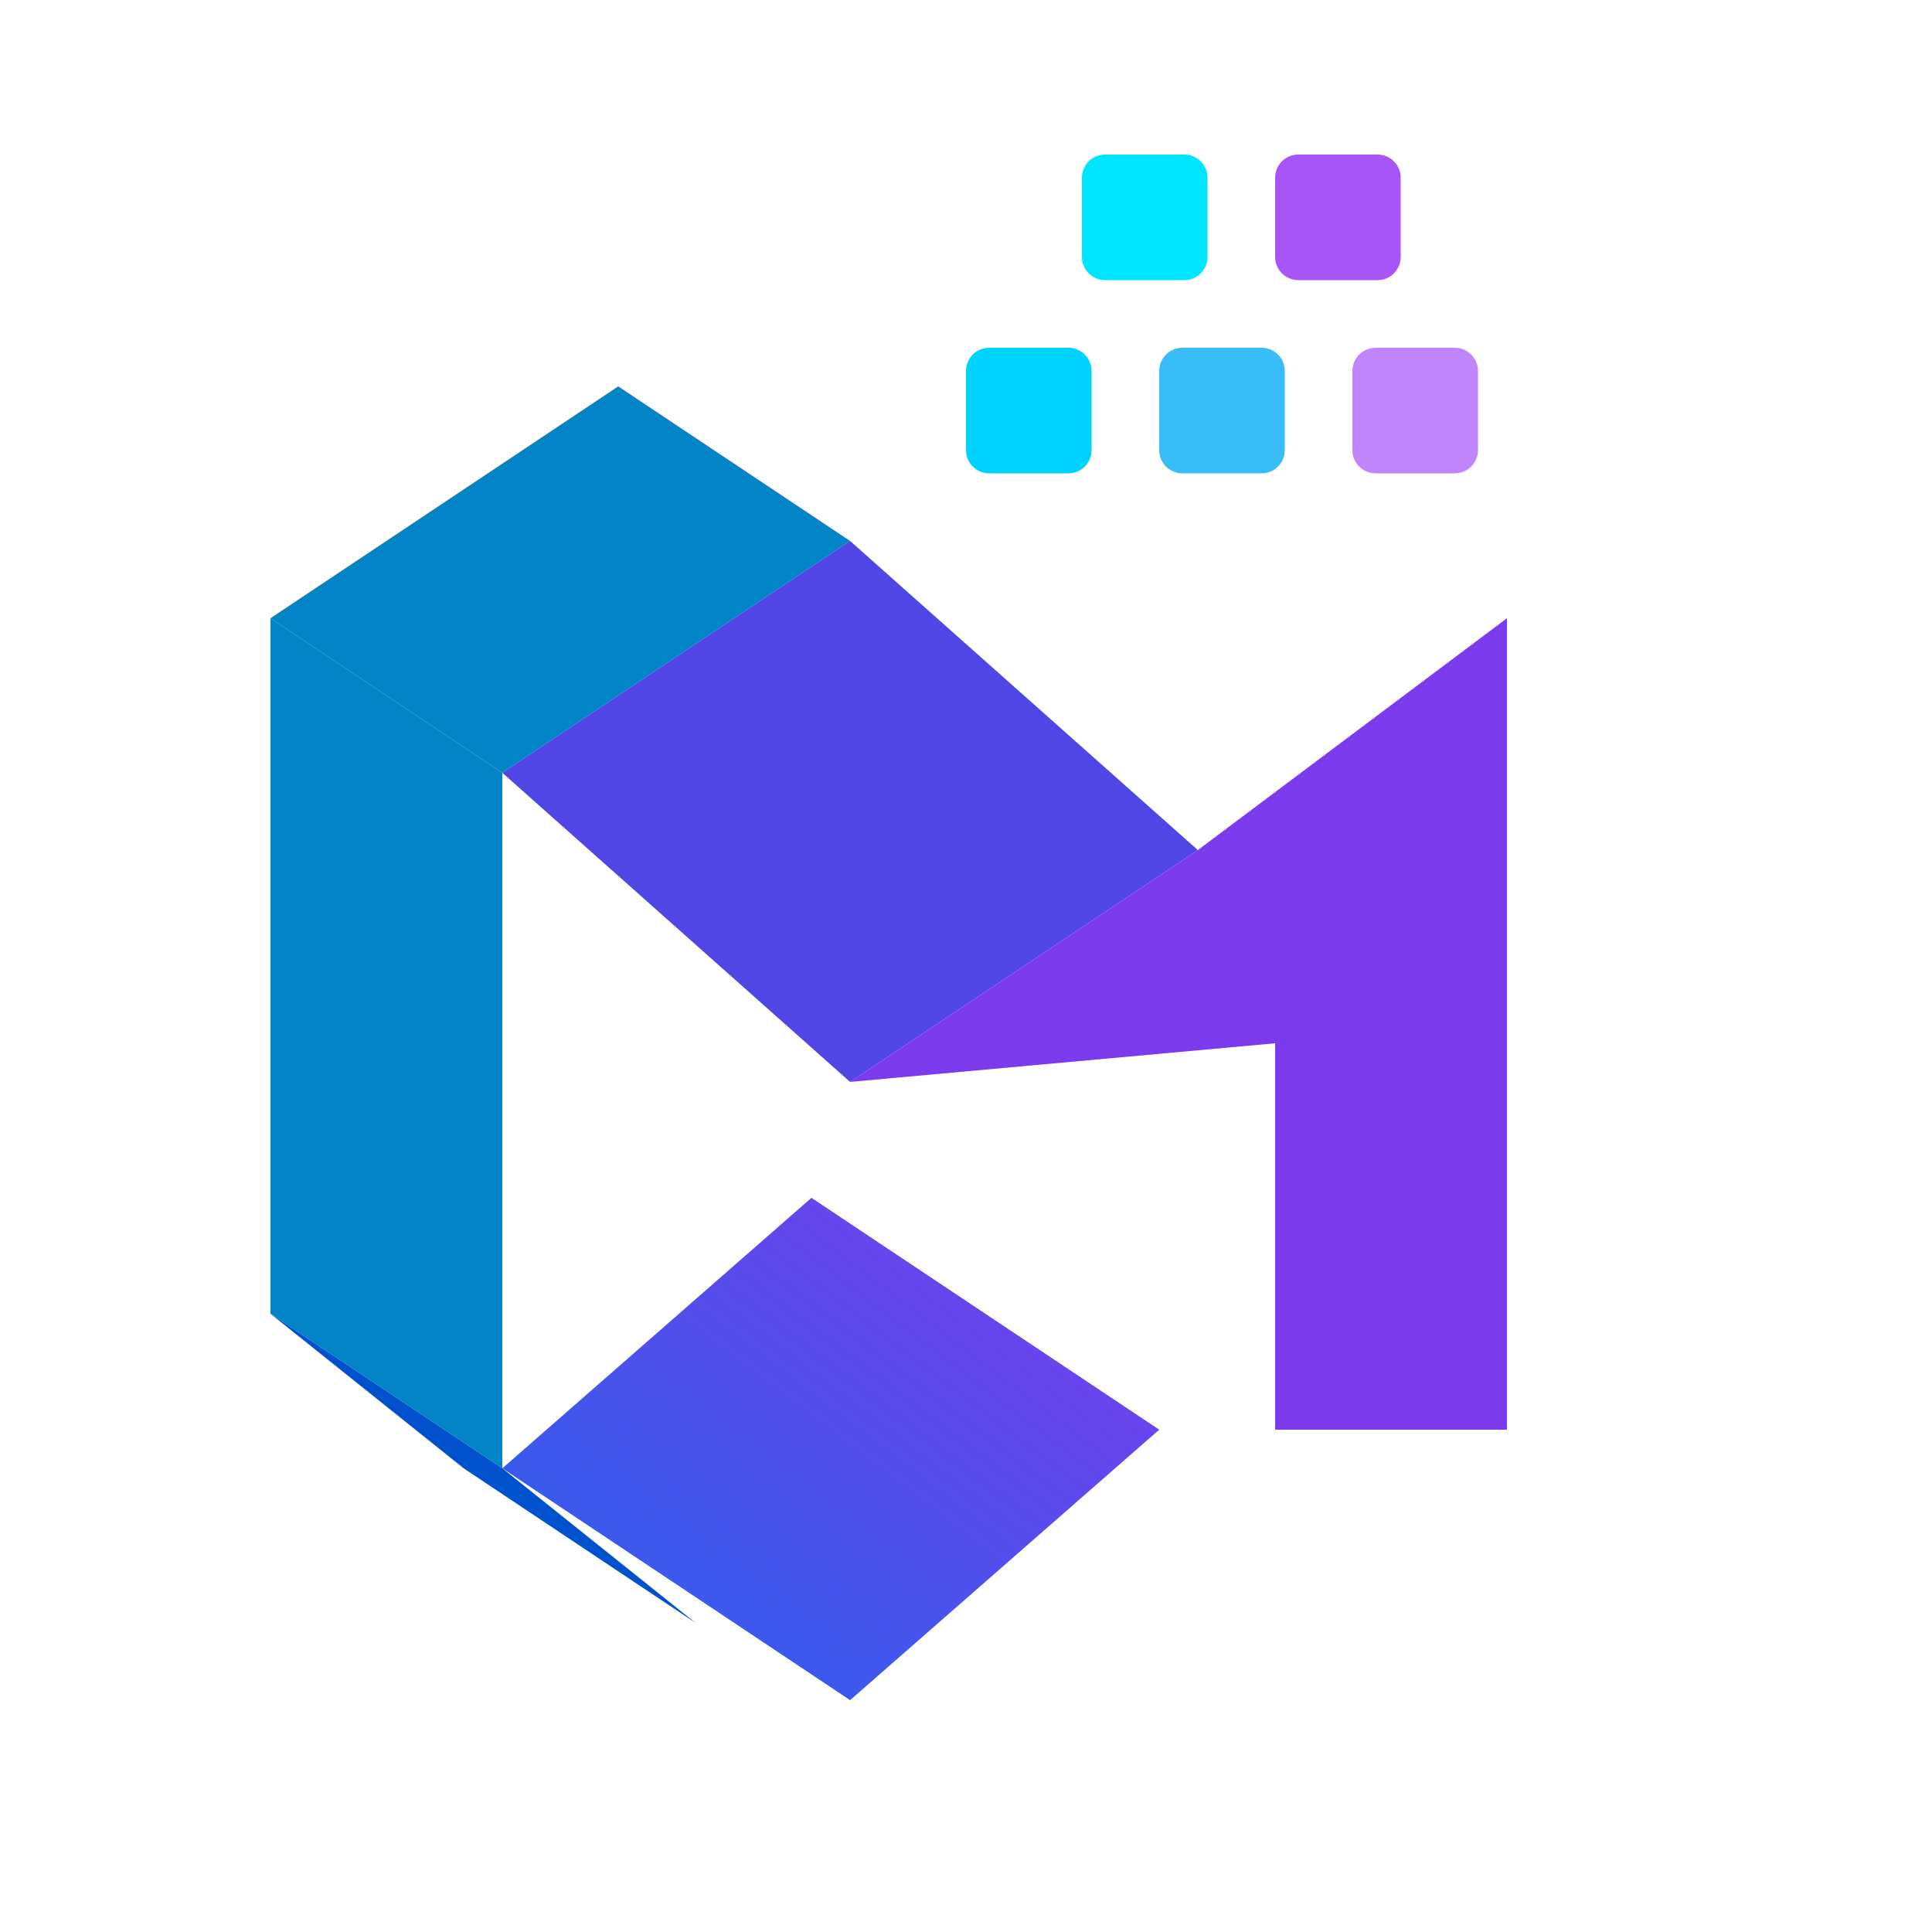
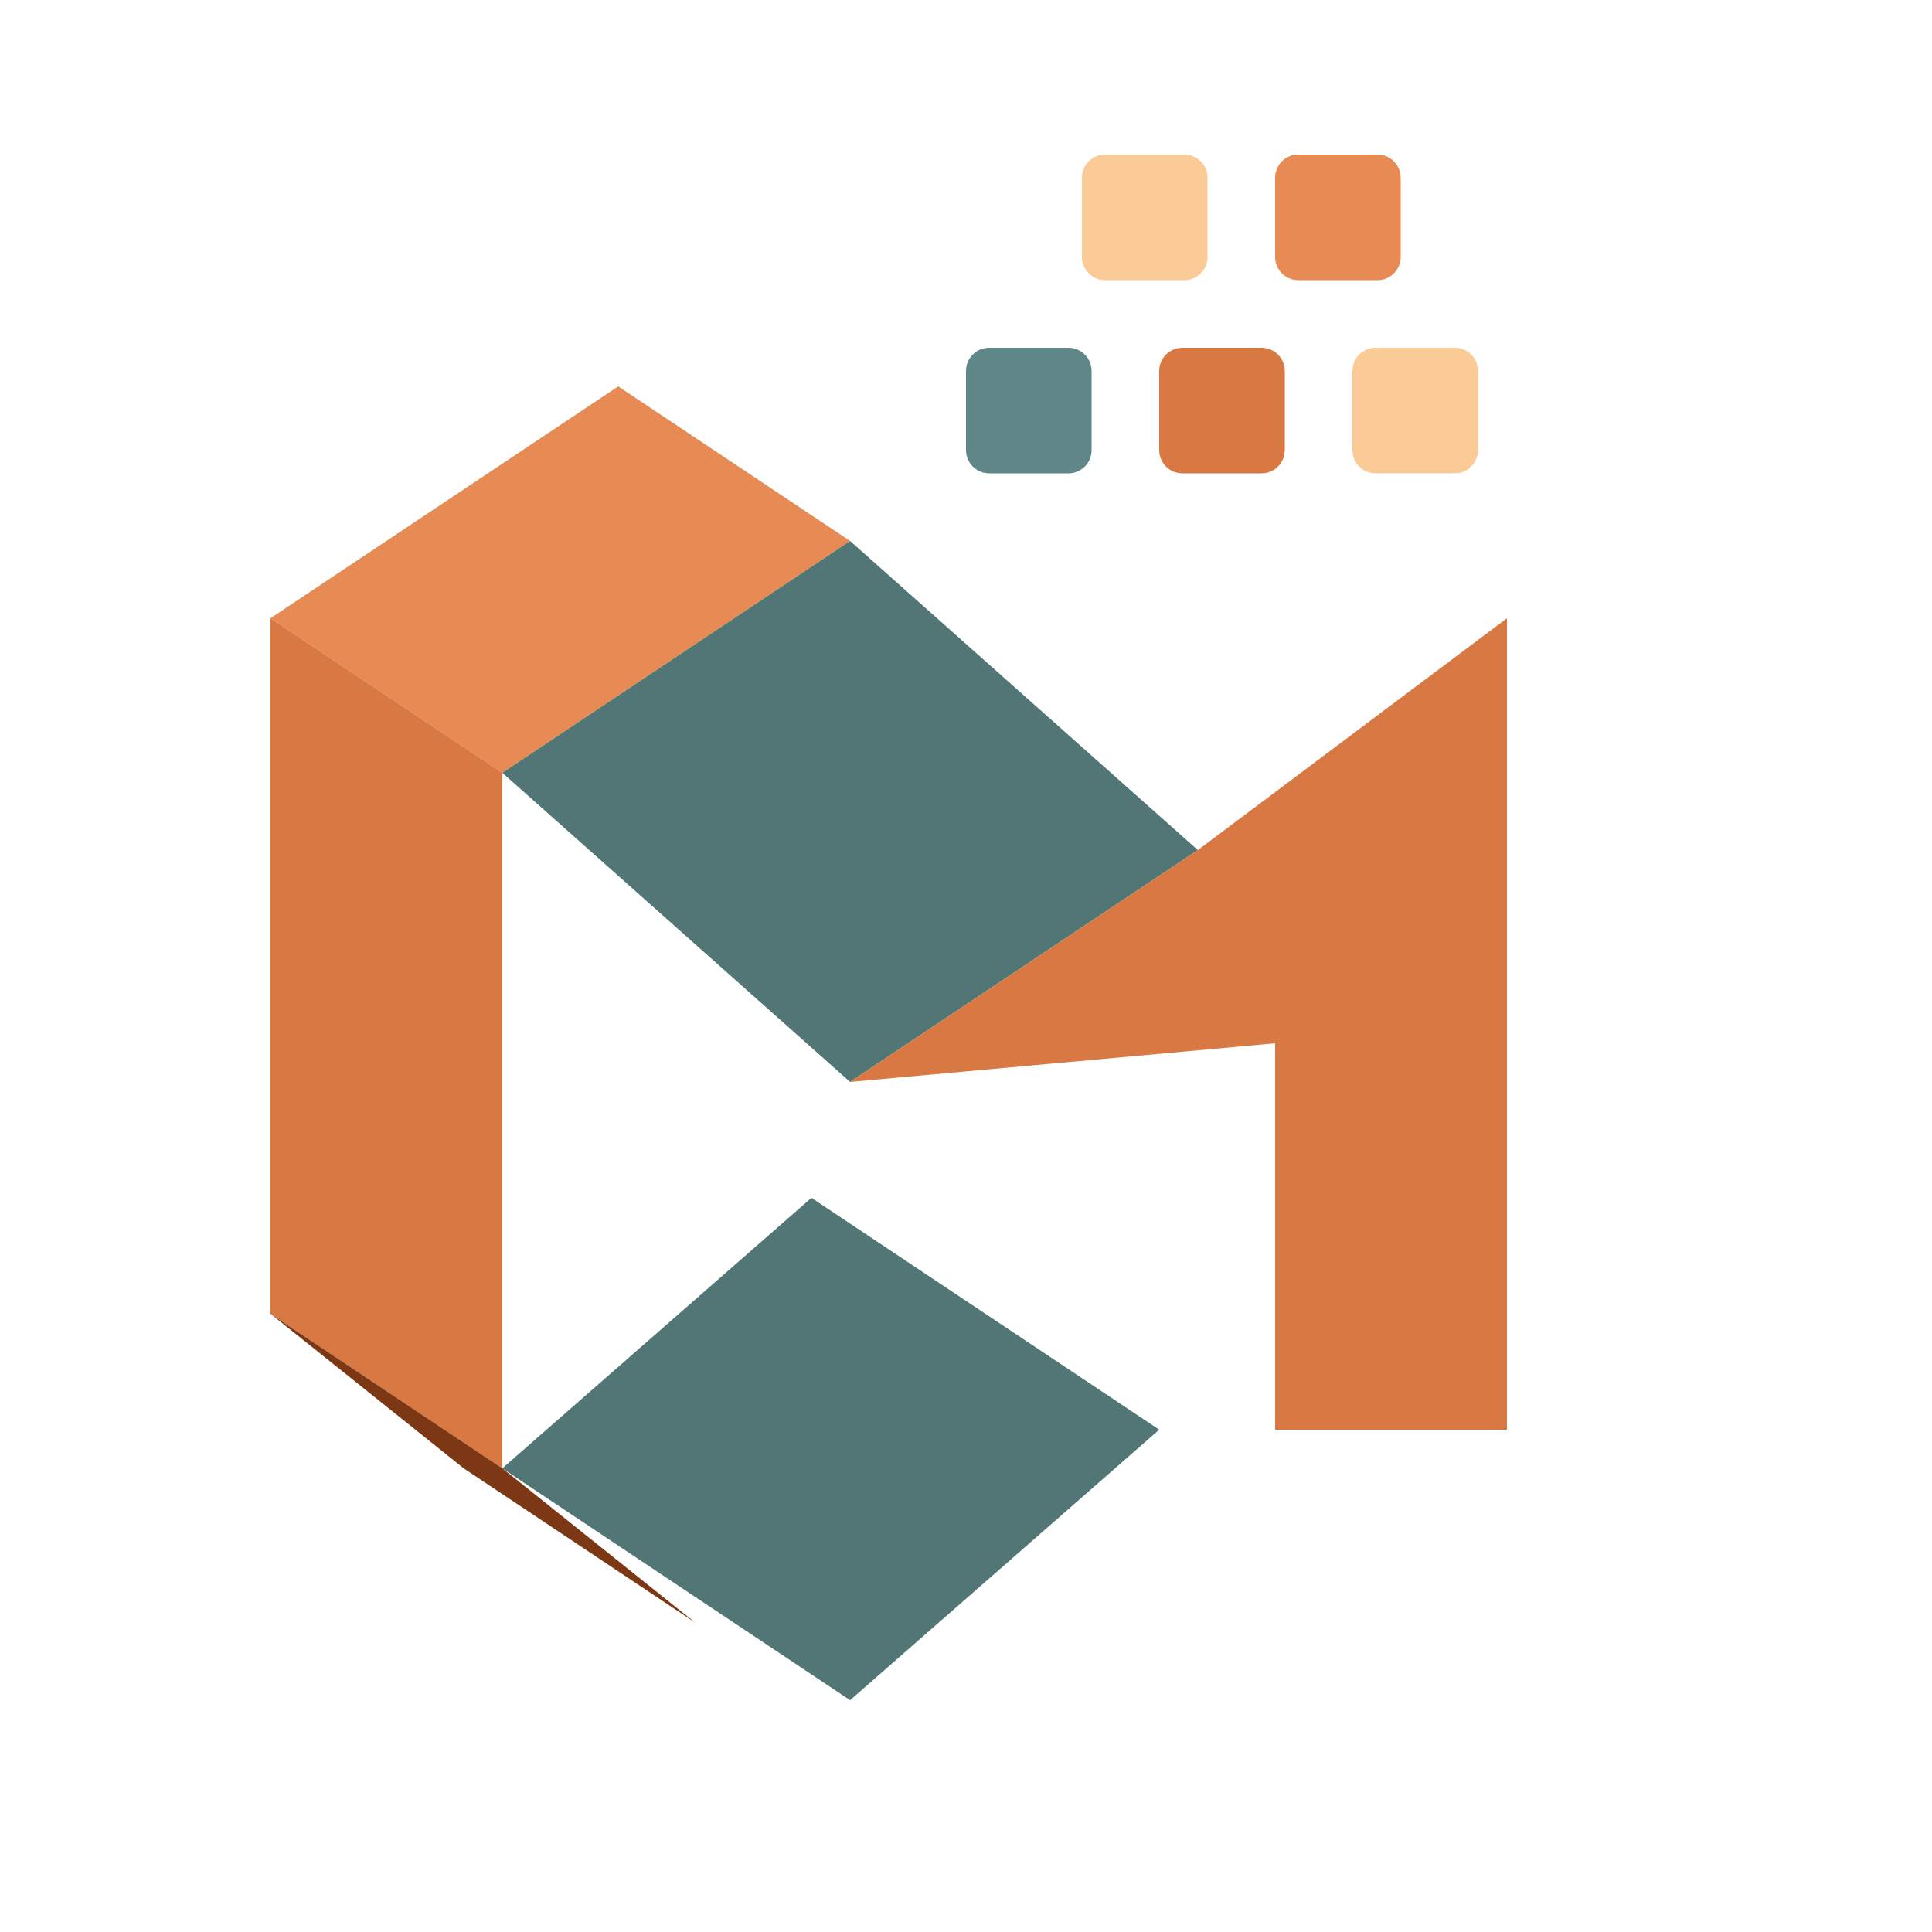
<svg xmlns="http://www.w3.org/2000/svg" viewBox="0 0 100 100" width="100" height="100">
-   <defs>
-     <linearGradient id="gradLeftTop" x1="0%" y1="0%" x2="100%" y2="100%">
-       <stop offset="0%" stop-color="#38bdf8" />
-       <stop offset="100%" stop-color="#00d2ff" />
-     </linearGradient>
-     <linearGradient id="gradLeftPillar" x1="0%" y1="0%" x2="0%" y2="100%">
-       <stop offset="0%" stop-color="#00e5ff" />
-       <stop offset="100%" stop-color="#0066ff" />
-     </linearGradient>
-     <linearGradient id="gradCenterRibbon" x1="0%" y1="0%" x2="100%" y2="100%">
-       <stop offset="0%" stop-color="#0072ff" />
-       <stop offset="100%" stop-color="#4f46e5" />
-     </linearGradient>
-     <linearGradient id="gradBottomFold" x1="0%" y1="100%" x2="100%" y2="0%">
-       <stop offset="0%" stop-color="#2563eb" />
-       <stop offset="100%" stop-color="#7c3aed" />
-     </linearGradient>
-     <linearGradient id="gradRightPillar" x1="0%" y1="0%" x2="100%" y2="100%">
-       <stop offset="0%" stop-color="#7c3aed" />
-       <stop offset="60%" stop-color="#a855f7" />
-       <stop offset="100%" stop-color="#c084fc" />
-     </linearGradient>
-     <linearGradient id="gradWordForge" x1="0%" y1="0%" x2="100%" y2="0%">
-       <stop offset="0%" stop-color="#38bdf8" />
-       <stop offset="45%" stop-color="#60a5fa" />
-       <stop offset="80%" stop-color="#a855f7" />
-       <stop offset="100%" stop-color="#c084fc" />
-     </linearGradient>
-     <linearGradient id="gradDarkLeft" x1="0%" y1="0%" x2="0%" y2="100%">
-       <stop offset="0%" stop-color="#0284c7" />
-       <stop offset="100%" stop-color="#0369a1" />
-     </linearGradient>
-   </defs>
-   <path d="M 14,32 L 32,20 L 44,28 L 26,40 Z" fill="#0284c7" />
-   <path d="M 14,32 L 26,40 L 26,76 L 14,68 Z" fill="#0284c7" />
-   <path d="M 26,40 L 44,28 L 62,44 L 44,56 Z" fill="#4f46e5" />
-   <path d="M 26,76 L 44,88 L 60,74 L 42,62 Z" fill="url(#gradBottomFold)" />
-   <path d="M 62,44 L 78,32 L 78,74 L 66,74 L 66,54 L 44,56 Z" fill="#7c3aed" />
-   <path d="M 14,68 L 26,76 L 36,84 L 24,76 Z" fill="#0052cc" />
-   <rect x="56" y="8" width="6.5" height="6.5" rx="1.2" fill="#00e5ff" />
-   <rect x="66" y="8" width="6.5" height="6.5" rx="1.2" fill="#a855f7" />
-   <rect x="50" y="18" width="6.5" height="6.5" rx="1.2" fill="#00d2ff" />
-   <rect x="60" y="18" width="6.5" height="6.5" rx="1.2" fill="#38bdf8" />
-   <rect x="70" y="18" width="6.5" height="6.5" rx="1.2" fill="#c084fc" />
+   <path d="M 14,32 L 32,20 L 44,28 L 26,40 Z" fill="#e78a53" />
+   <path d="M 14,32 L 26,40 L 26,76 L 14,68 Z" fill="#d87943" />
+   <path d="M 26,40 L 44,28 L 62,44 L 44,56 Z" fill="#527575" />
+   <path d="M 26,76 L 44,88 L 60,74 L 42,62 Z" fill="#527575" />
+   <path d="M 62,44 L 78,32 L 78,74 L 66,74 L 66,54 L 44,56 Z" fill="#d87943" />
+   <path d="M 14,68 L 26,76 L 36,84 L 24,76 Z" fill="#7c3714" />
+   <rect x="56" y="8" width="6.5" height="6.5" rx="1.2" fill="#fbcb97" />
+   <rect x="66" y="8" width="6.5" height="6.5" rx="1.2" fill="#e78a53" />
+   <rect x="50" y="18" width="6.5" height="6.5" rx="1.2" fill="#5f8787" />
+   <rect x="60" y="18" width="6.5" height="6.5" rx="1.2" fill="#d87943" />
+   <rect x="70" y="18" width="6.5" height="6.5" rx="1.2" fill="#fbcb97" />
</svg>
